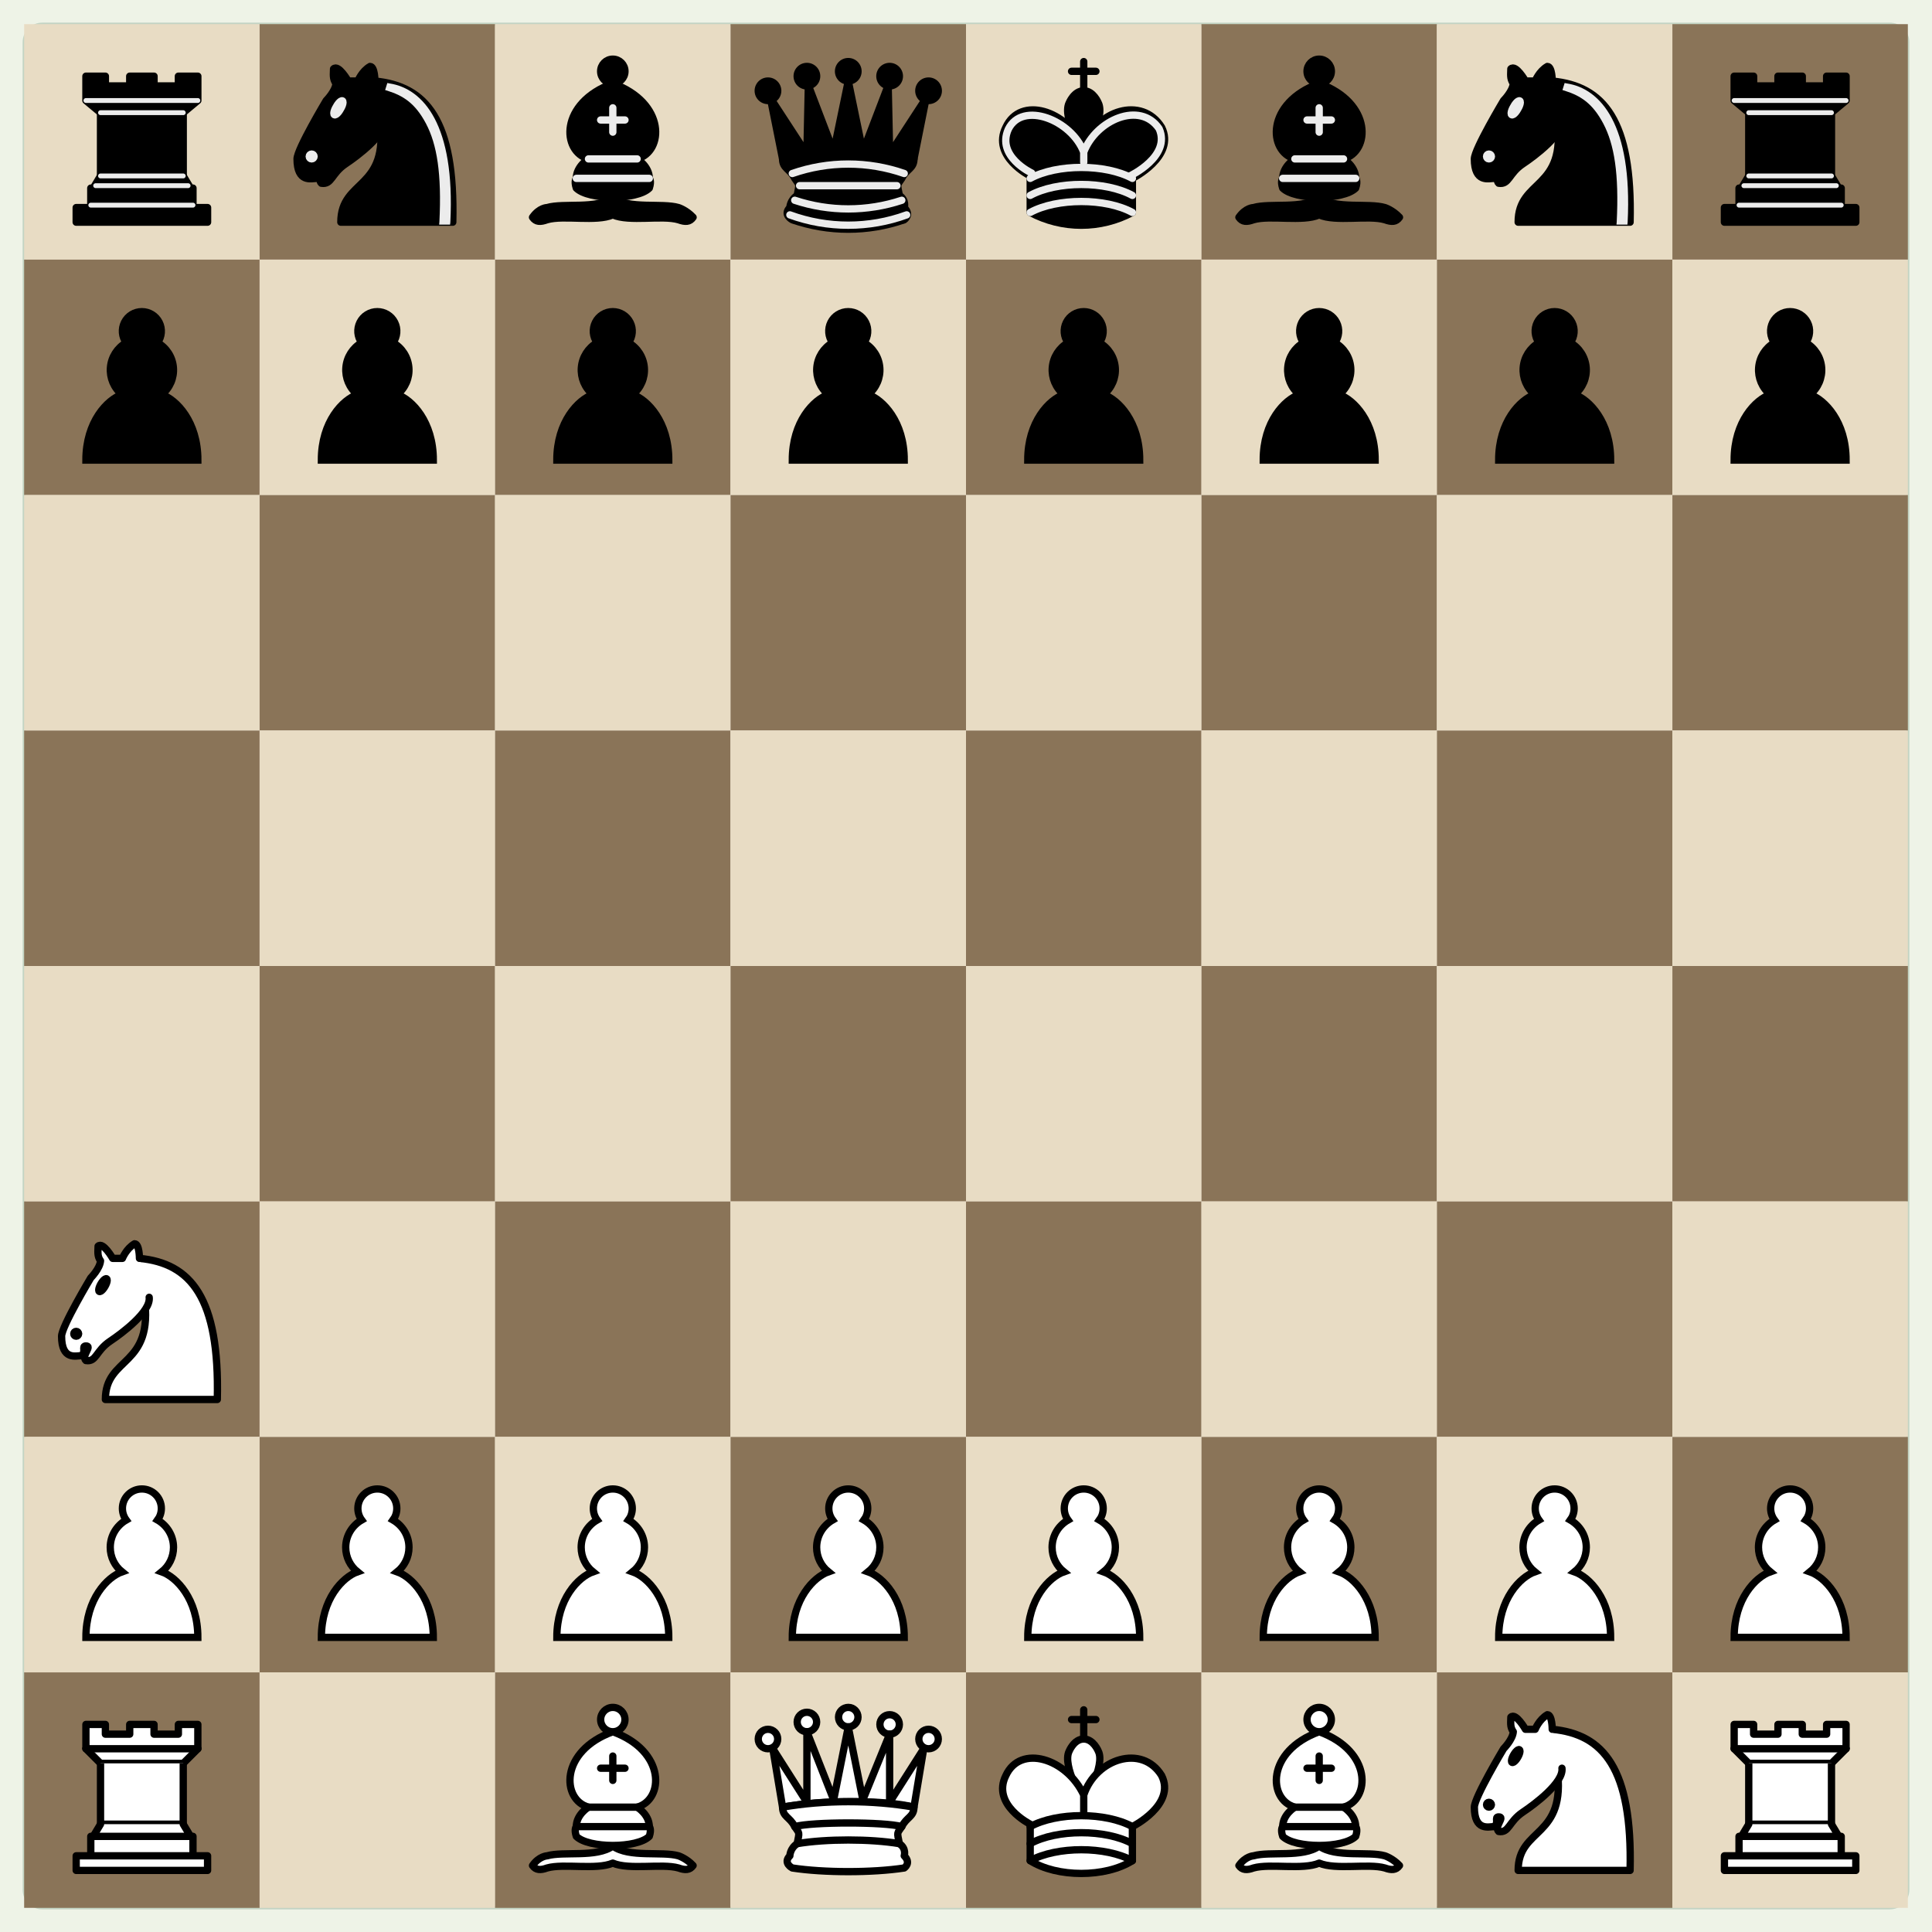
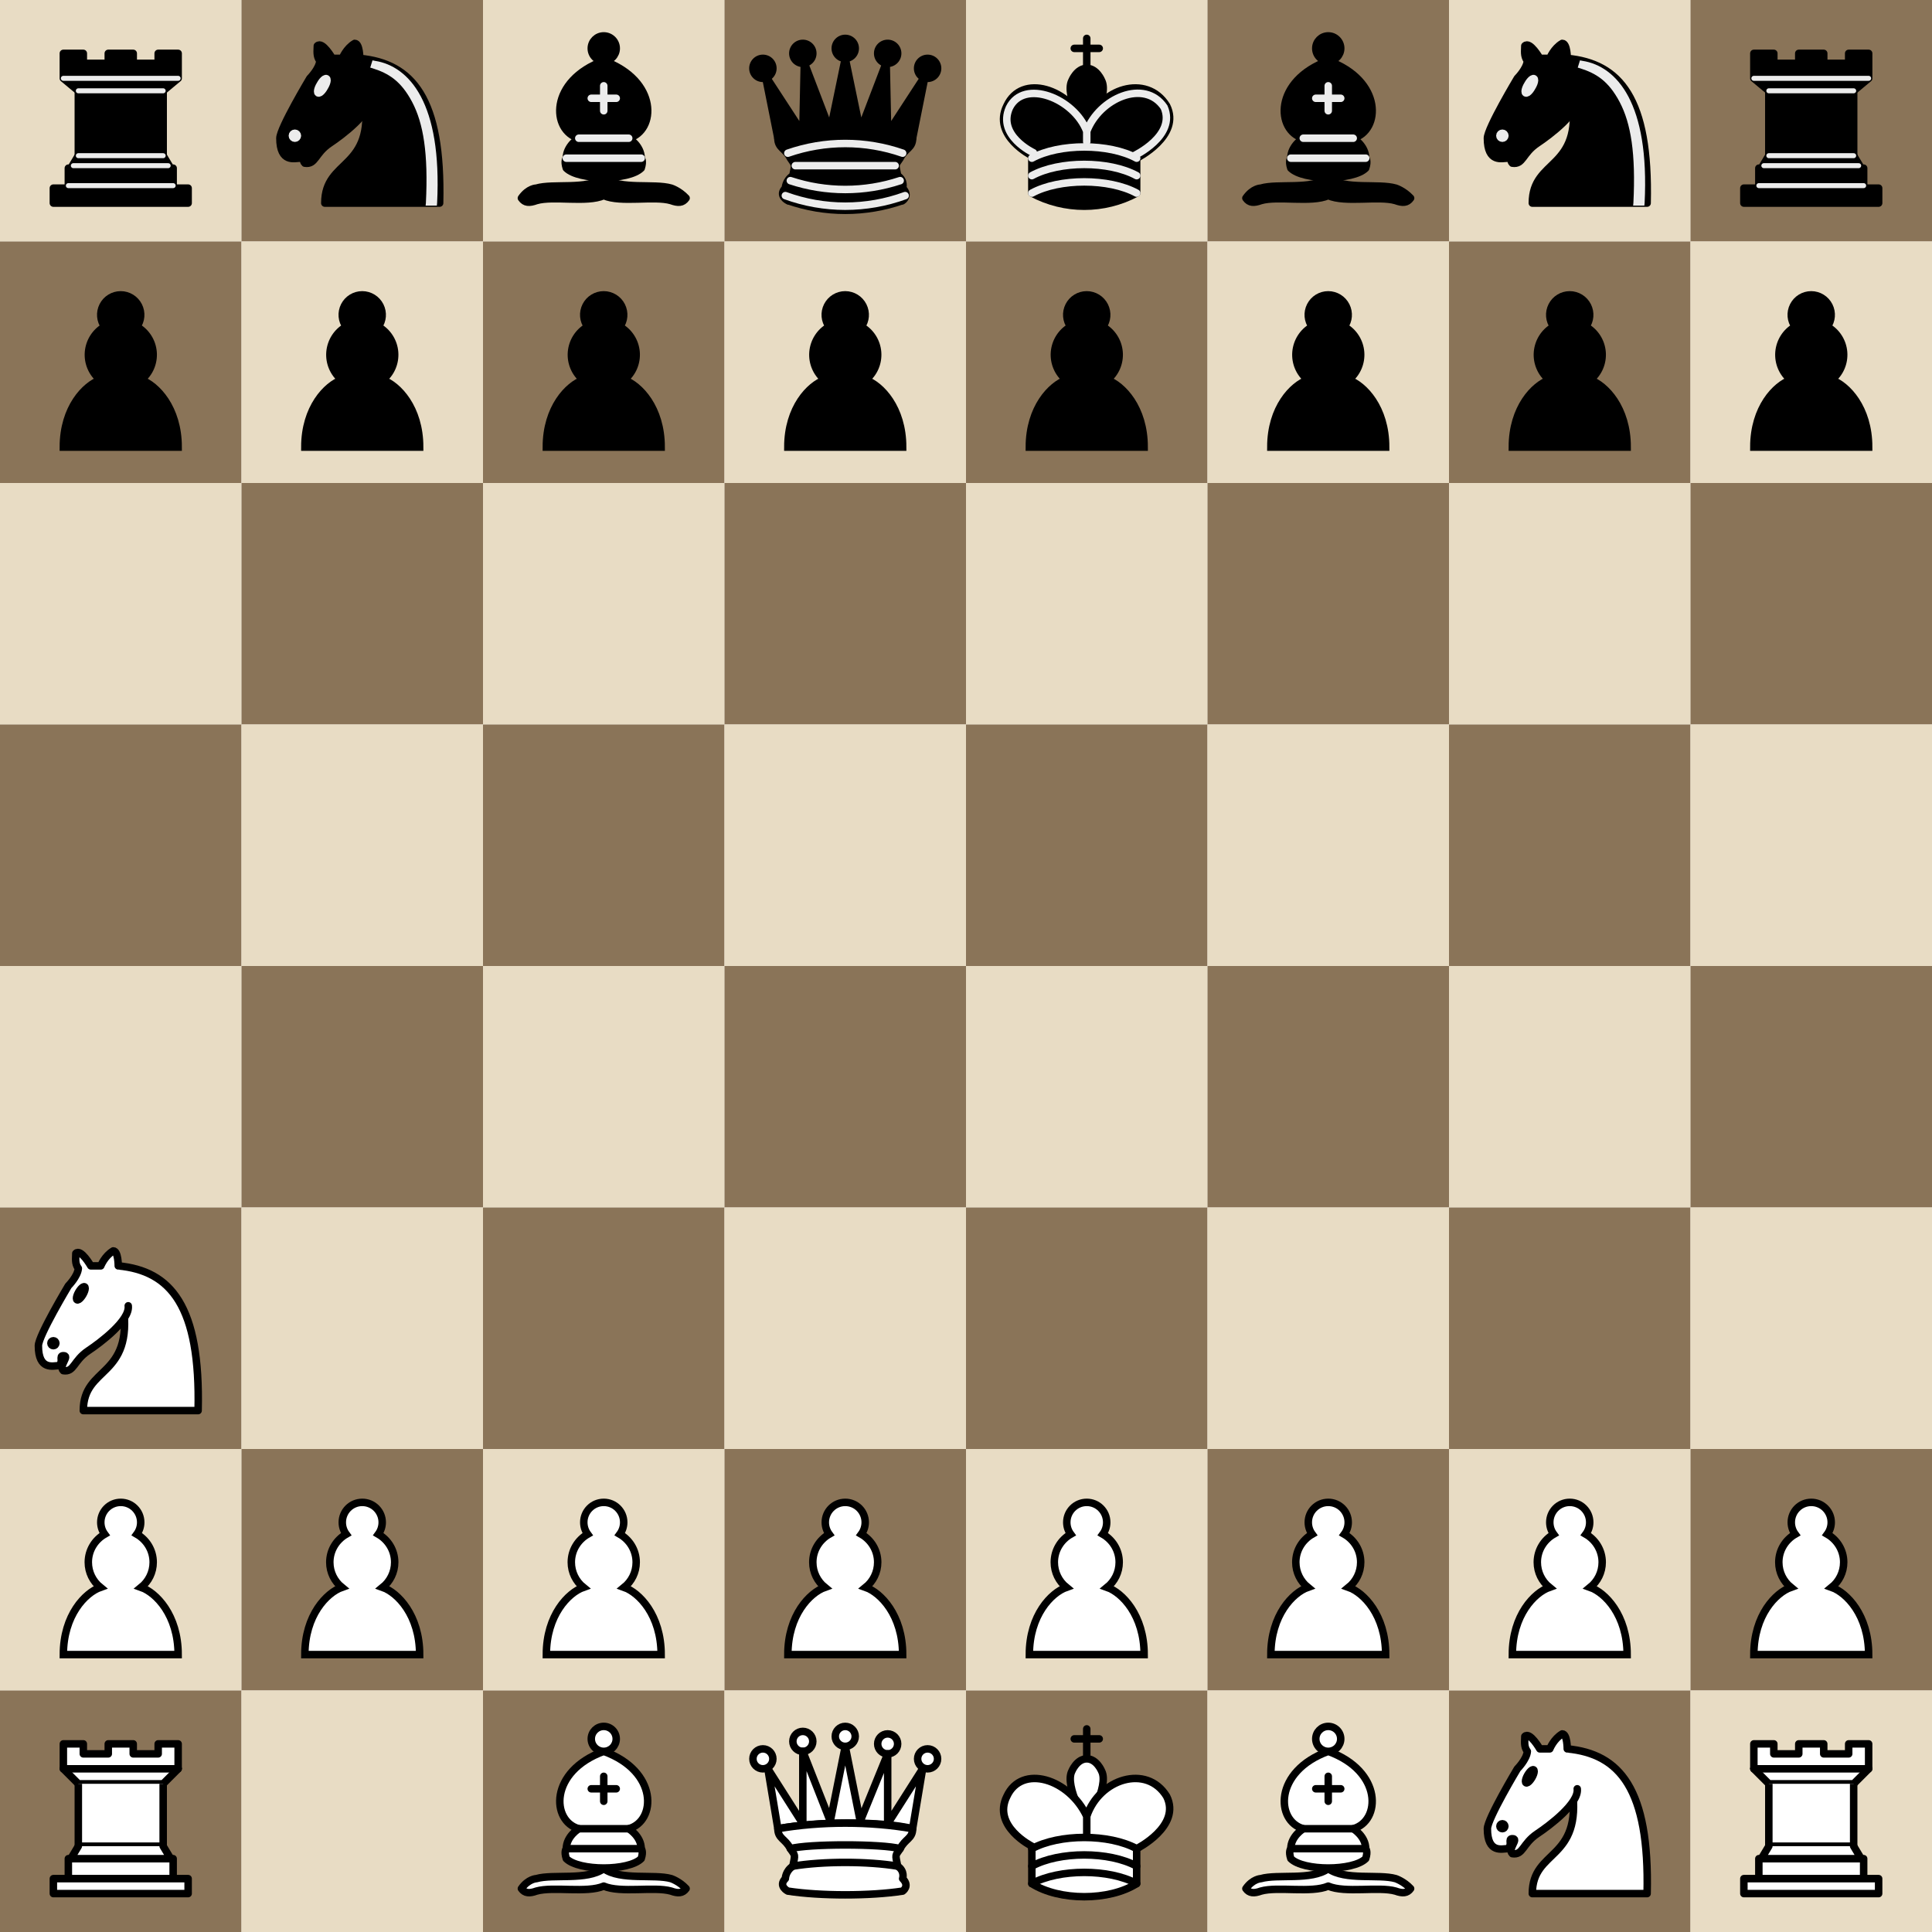
<svg xmlns="http://www.w3.org/2000/svg" width="640" height="640" viewBox="0 0 640 640" role="img" aria-label="Antichess Endgames Theory">
  <defs>
    <symbol id="piece-wk" viewBox="0 0 45 45">
      <g fill="none" fill-rule="evenodd" stroke="#000" stroke-linecap="round" stroke-linejoin="round" stroke-width="1.5">
        <path stroke-linejoin="miter" d="M22.5 11.63V6M20 8h5" />
        <path fill="#fff" stroke-linecap="butt" stroke-linejoin="miter" d="M22.5 25s4.5-7.5 3-10.5c0 0-1-2.5-3-2.5s-3 2.5-3 2.5c-1.5 3 3 10.5 3 10.5" />
        <path fill="#fff" d="M11.5 37c5.5 3.5 15.5 3.5 21 0v-7s9-4.5 6-10.5c-4-6.5-13.5-3.5-16 4V27v-3.5c-3.5-7.5-13-10.5-16-4-3 6 5 10 5 10z" />
        <path d="M11.5 30c5.5-3 15.5-3 21 0m-21 3.5c5.5-3 15.5-3 21 0m-21 3.5c5.5-3 15.5-3 21 0" />
      </g>
    </symbol>
    <symbol id="piece-wq" viewBox="0 0 45 45">
      <g fill="#fff" fill-rule="evenodd" stroke="#000" stroke-linecap="round" stroke-linejoin="round" stroke-width="1.5">
        <path d="M8 12a2 2 0 1 1-4 0 2 2 0 1 1 4 0m16.5-4.5a2 2 0 1 1-4 0 2 2 0 1 1 4 0M41 12a2 2 0 1 1-4 0 2 2 0 1 1 4 0M16 8.5a2 2 0 1 1-4 0 2 2 0 1 1 4 0M33 9a2 2 0 1 1-4 0 2 2 0 1 1 4 0" />
        <path stroke-linecap="butt" d="M9 26c8.5-1.5 21-1.5 27 0l2-12-7 11V11l-5.5 13.5-3-15-3 15-5.5-14V25L7 14z" />
        <path stroke-linecap="butt" d="M9 26c0 2 1.5 2 2.5 4 1 1.5 1 1 .5 3.5-1.5 1-1.5 2.5-1.5 2.5-1.5 1.5.5 2.5.5 2.5 6.5 1 16.5 1 23 0 0 0 1.5-1 0-2.5 0 0 .5-1.5-1-2.5-.5-2.5-.5-2 .5-3.5 1-2 2.5-2 2.5-4-8.5-1.5-18.5-1.5-27 0z" />
        <path fill="none" d="M11.5 30c3.5-1 18.5-1 22 0M12 33.5c6-1 15-1 21 0" />
      </g>
    </symbol>
    <symbol id="piece-wr" viewBox="0 0 45 45">
      <g fill="#fff" fill-rule="evenodd" stroke="#000" stroke-linecap="round" stroke-linejoin="round" stroke-width="1.5">
        <path stroke-linecap="butt" d="M9 39h27v-3H9zm3-3v-4h21v4zm-1-22V9h4v2h5V9h5v2h5V9h4v5" />
        <path d="m34 14-3 3H14l-3-3" />
        <path stroke-linecap="butt" stroke-linejoin="miter" d="M31 17v12.5H14V17" />
        <path d="m31 29.5 1.5 2.5h-20l1.5-2.5" />
        <path fill="none" stroke-linejoin="miter" d="M11 14h23" />
      </g>
    </symbol>
    <symbol id="piece-wb" viewBox="0 0 45 45">
      <g fill="none" fill-rule="evenodd" stroke="#000" stroke-linecap="round" stroke-linejoin="round" stroke-width="1.5">
        <g fill="#fff" stroke-linecap="butt">
          <path d="M9 36c3.39-.97 10.11.43 13.5-2 3.39 2.43 10.11 1.03 13.5 2 0 0 1.65.54 3 2-.68.97-1.65.99-3 .5-3.39-.97-10.11.46-13.5-1-3.39 1.46-10.11.03-13.5 1-1.35.49-2.32.47-3-.5 1.35-1.94 3-2 3-2z" />
          <path d="M15 32c2.5 2.5 12.5 2.5 15 0 .5-1.5 0-2 0-2 0-2.5-2.5-4-2.5-4 5.5-1.5 6-11.5-5-15.5-11 4-10.5 14-5 15.5 0 0-2.5 1.5-2.5 4 0 0-.5.5 0 2z" />
          <path d="M25 8a2.5 2.5 0 1 1-5 0 2.5 2.5 0 1 1 5 0z" />
        </g>
        <path stroke-linejoin="miter" d="M17.5 26h10M15 30h15m-7.5-14.5v5M20 18h5" />
      </g>
    </symbol>
    <symbol id="piece-wn" viewBox="0 0 45 45">
      <g fill="none" fill-rule="evenodd" stroke="#000" stroke-linecap="round" stroke-linejoin="round" stroke-width="1.5">
        <path fill="#fff" d="M22 10c10.5 1 16.5 8 16 29H15c0-9 10-6.5 8-21" />
        <path fill="#fff" d="M24 18c.38 2.91-5.55 7.37-8 9-3 2-2.82 4.34-5 4-1.042-.94 1.41-3.04 0-3-1 0 .19 1.23-1 2-1 0-4.003 1-4-4 0-2 6-12 6-12s1.89-1.9 2-3.5c-.73-.994-.5-2-.5-3 1-1 3 2.5 3 2.5h2s.78-1.992 2.5-3c1 0 1 3 1 3" />
        <path fill="#000" d="M9.5 25.5a.5.5 0 1 1-1 0 .5.5 0 1 1 1 0m5.433-9.75a.5 1.5 30 1 1-.866-.5.5 1.5 30 1 1 .866.5" />
      </g>
    </symbol>
    <symbol id="piece-wp" viewBox="0 0 45 45">
      <path fill="#fff" stroke="#000" stroke-linecap="round" stroke-width="1.5" d="M22.5 9c-2.21 0-4 1.79-4 4 0 .89.29 1.71.78 2.38C17.33 16.5 16 18.59 16 21c0 2.03.94 3.84 2.41 5.03-3 1.06-7.41 5.55-7.41 13.47h23c0-7.92-4.41-12.41-7.41-13.47 1.47-1.19 2.41-3 2.41-5.03 0-2.41-1.33-4.5-3.28-5.62.49-.67.78-1.49.78-2.38 0-2.21-1.79-4-4-4z" />
    </symbol>
    <symbol id="piece-bk" viewBox="0 0 45 45">
      <g fill="none" fill-rule="evenodd" stroke="#000" stroke-linecap="round" stroke-linejoin="round" stroke-width="1.5">
        <path stroke-linejoin="miter" d="M22.5 11.6V6" />
        <path fill="#000" stroke-linecap="butt" stroke-linejoin="miter" d="M22.5 25s4.5-7.5 3-10.5c0 0-1-2.5-3-2.5s-3 2.5-3 2.5c-1.5 3 3 10.5 3 10.5" />
        <path fill="#000" d="M11.5 37a22.3 22.3 0 0 0 21 0v-7s9-4.5 6-10.5c-4-6.5-13.5-3.5-16 4V27v-3.5c-3.5-7.5-13-10.5-16-4-3 6 5 10 5 10z" />
        <path stroke-linejoin="miter" d="M20 8h5" />
        <path stroke="#ececec" d="M32 29.5s8.5-4 6-9.7C34.1 14 25 18 22.5 24.6v2.1-2.1C20 18 9.9 14 7 19.9c-2.5 5.6 4.8 9 4.8 9" />
        <path stroke="#ececec" d="M11.5 30c5.5-3 15.5-3 21 0m-21 3.5c5.5-3 15.5-3 21 0m-21 3.5c5.5-3 15.5-3 21 0" />
      </g>
    </symbol>
    <symbol id="piece-bq" viewBox="0 0 45 45">
      <g fill-rule="evenodd" stroke="#000" stroke-linecap="round" stroke-linejoin="round" stroke-width="1.5">
        <g stroke="none">
          <circle cx="6" cy="12" r="2.75" />
          <circle cx="14" cy="9" r="2.75" />
          <circle cx="22.5" cy="8" r="2.75" />
          <circle cx="31" cy="9" r="2.75" />
          <circle cx="39" cy="12" r="2.75" />
        </g>
        <path stroke-linecap="butt" d="M9 26c8.5-1.5 21-1.5 27 0l2.5-12.5L31 25l-.3-14.1-5.2 13.6-3-14.5-3 14.5-5.2-13.6L14 25 6.5 13.5z" />
        <path stroke-linecap="butt" d="M9 26c0 2 1.5 2 2.5 4 1 1.5 1 1 .5 3.5-1.5 1-1.5 2.5-1.5 2.5-1.5 1.5.5 2.5.5 2.5 6.5 1 16.5 1 23 0 0 0 1.5-1 0-2.5 0 0 .5-1.5-1-2.5-.5-2.5-.5-2 .5-3.5 1-2 2.5-2 2.5-4-8.5-1.5-18.5-1.5-27 0z" />
        <path fill="none" stroke-linecap="butt" d="M11 38.5a35 35 1 0 0 23 0" />
        <path fill="none" stroke="#ececec" d="M11 29a35 35 1 0 1 23 0m-21.5 2.5h20m-21 3a35 35 1 0 0 22 0m-23 3a35 35 1 0 0 24 0" />
      </g>
    </symbol>
    <symbol id="piece-br" viewBox="0 0 45 45">
      <g fill-rule="evenodd" stroke="#000" stroke-linecap="round" stroke-linejoin="round" stroke-width="1.5">
        <path stroke-linecap="butt" d="M9 39h27v-3H9zm3.5-7 1.5-2.5h17l1.5 2.5zm-.5 4v-4h21v4z" />
        <path stroke-linecap="butt" stroke-linejoin="miter" d="M14 29.5v-13h17v13z" />
        <path stroke-linecap="butt" d="M14 16.5 11 14h23l-3 2.5zM11 14V9h4v2h5V9h5v2h5V9h4v5z" />
        <path fill="none" stroke="#ececec" stroke-linejoin="miter" stroke-width="1" d="M12 35.5h21m-20-4h19m-18-2h17m-17-13h17M11 14h23" />
      </g>
    </symbol>
    <symbol id="piece-bb" viewBox="0 0 45 45">
      <g fill="none" fill-rule="evenodd" stroke="#000" stroke-linecap="round" stroke-linejoin="round" stroke-width="1.5">
        <g fill="#000" stroke-linecap="butt">
          <path d="M9 36c3.4-1 10.1.4 13.5-2 3.4 2.4 10.1 1 13.5 2 0 0 1.6.5 3 2-.7 1-1.6 1-3 .5-3.4-1-10.1.5-13.5-1-3.4 1.5-10.1 0-13.5 1-1.4.5-2.3.5-3-.5 1.4-2 3-2 3-2z" />
          <path d="M15 32c2.5 2.5 12.5 2.5 15 0 .5-1.5 0-2 0-2 0-2.5-2.5-4-2.5-4 5.5-1.5 6-11.5-5-15.5-11 4-10.5 14-5 15.5 0 0-2.5 1.5-2.5 4 0 0-.5.5 0 2z" />
          <path d="M25 8a2.5 2.5 0 1 1-5 0 2.5 2.5 0 1 1 5 0z" />
        </g>
        <path stroke="#ececec" stroke-linejoin="miter" d="M17.5 26h10M15 30h15m-7.5-14.5v5M20 18h5" />
      </g>
    </symbol>
    <symbol id="piece-bn" viewBox="0 0 45 45">
      <g fill="none" fill-rule="evenodd" stroke="#000" stroke-linecap="round" stroke-linejoin="round" stroke-width="1.5">
        <path fill="#000" d="M22 10c10.5 1 16.5 8 16 29H15c0-9 10-6.5 8-21" />
        <path fill="#000" d="M24 18c.38 2.91-5.55 7.37-8 9-3 2-2.82 4.34-5 4-1.04-.94 1.41-3.04 0-3-1 0 .19 1.23-1 2-1 0-4 1-4-4 0-2 6-12 6-12s1.89-1.9 2-3.5c-.73-1-.5-2-.5-3 1-1 3 2.5 3 2.5h2s.78-2 2.5-3c1 0 1 3 1 3" />
        <path fill="#ececec" stroke="#ececec" d="M9.5 25.5a.5.5 0 1 1-1 0 .5.5 0 1 1 1 0m5.43-9.75a.5 1.5 30 1 1-.86-.5.5 1.5 30 1 1 .86.5" />
        <path fill="#ececec" stroke="none" d="m24.55 10.4-.45 1.45.5.15c3.15 1 5.65 2.49 7.9 6.75S35.75 29.06 35.25 39l-.05.5h2.25l.05-.5c.5-10.06-.88-16.85-3.25-21.34s-5.79-6.64-9.19-7.16z" />
      </g>
    </symbol>
    <symbol id="piece-bp" viewBox="0 0 45 45">
      <path stroke="#000" stroke-linecap="round" stroke-width="1.5" d="M22.5 9a4 4 0 0 0-3.22 6.38 6.48 6.48 0 0 0-.87 10.65c-3 1.06-7.41 5.55-7.41 13.47h23c0-7.92-4.41-12.41-7.41-13.47a6.46 6.46 0 0 0-.87-10.65A4.01 4.01 0 0 0 22.5 9z" />
    </symbol>
  </defs>
-   <rect width="640" height="640" fill="#eef3e7" />
-   <rect x="8" y="8" width="624" height="624" rx="6" fill="#f7f3e8" stroke="#b8cbbb" stroke-opacity="0.8" />
-   <rect x="8" y="8" width="78" height="78" fill="#e8dcc4" />
-   <rect x="86" y="8" width="78" height="78" fill="#8a7458" />
-   <rect x="164" y="8" width="78" height="78" fill="#e8dcc4" />
-   <rect x="242" y="8" width="78" height="78" fill="#8a7458" />
-   <rect x="320" y="8" width="78" height="78" fill="#e8dcc4" />
-   <rect x="398" y="8" width="78" height="78" fill="#8a7458" />
-   <rect x="476" y="8" width="78" height="78" fill="#e8dcc4" />
-   <rect x="554" y="8" width="78" height="78" fill="#8a7458" />
-   <rect x="8" y="86" width="78" height="78" fill="#8a7458" />
-   <rect x="86" y="86" width="78" height="78" fill="#e8dcc4" />
-   <rect x="164" y="86" width="78" height="78" fill="#8a7458" />
-   <rect x="242" y="86" width="78" height="78" fill="#e8dcc4" />
-   <rect x="320" y="86" width="78" height="78" fill="#8a7458" />
-   <rect x="398" y="86" width="78" height="78" fill="#e8dcc4" />
-   <rect x="476" y="86" width="78" height="78" fill="#8a7458" />
-   <rect x="554" y="86" width="78" height="78" fill="#e8dcc4" />
-   <rect x="8" y="164" width="78" height="78" fill="#e8dcc4" />
-   <rect x="86" y="164" width="78" height="78" fill="#8a7458" />
-   <rect x="164" y="164" width="78" height="78" fill="#e8dcc4" />
-   <rect x="242" y="164" width="78" height="78" fill="#8a7458" />
-   <rect x="320" y="164" width="78" height="78" fill="#e8dcc4" />
-   <rect x="398" y="164" width="78" height="78" fill="#8a7458" />
-   <rect x="476" y="164" width="78" height="78" fill="#e8dcc4" />
-   <rect x="554" y="164" width="78" height="78" fill="#8a7458" />
-   <rect x="8" y="242" width="78" height="78" fill="#8a7458" />
-   <rect x="86" y="242" width="78" height="78" fill="#e8dcc4" />
-   <rect x="164" y="242" width="78" height="78" fill="#8a7458" />
-   <rect x="242" y="242" width="78" height="78" fill="#e8dcc4" />
-   <rect x="320" y="242" width="78" height="78" fill="#8a7458" />
-   <rect x="398" y="242" width="78" height="78" fill="#e8dcc4" />
-   <rect x="476" y="242" width="78" height="78" fill="#8a7458" />
-   <rect x="554" y="242" width="78" height="78" fill="#e8dcc4" />
-   <rect x="8" y="320" width="78" height="78" fill="#e8dcc4" />
-   <rect x="86" y="320" width="78" height="78" fill="#8a7458" />
-   <rect x="164" y="320" width="78" height="78" fill="#e8dcc4" />
-   <rect x="242" y="320" width="78" height="78" fill="#8a7458" />
-   <rect x="320" y="320" width="78" height="78" fill="#e8dcc4" />
-   <rect x="398" y="320" width="78" height="78" fill="#8a7458" />
-   <rect x="476" y="320" width="78" height="78" fill="#e8dcc4" />
-   <rect x="554" y="320" width="78" height="78" fill="#8a7458" />
-   <rect x="8" y="398" width="78" height="78" fill="#8a7458" />
-   <rect x="86" y="398" width="78" height="78" fill="#e8dcc4" />
-   <rect x="164" y="398" width="78" height="78" fill="#8a7458" />
-   <rect x="242" y="398" width="78" height="78" fill="#e8dcc4" />
-   <rect x="320" y="398" width="78" height="78" fill="#8a7458" />
-   <rect x="398" y="398" width="78" height="78" fill="#e8dcc4" />
-   <rect x="476" y="398" width="78" height="78" fill="#8a7458" />
-   <rect x="554" y="398" width="78" height="78" fill="#e8dcc4" />
-   <rect x="8" y="476" width="78" height="78" fill="#e8dcc4" />
-   <rect x="86" y="476" width="78" height="78" fill="#8a7458" />
-   <rect x="164" y="476" width="78" height="78" fill="#e8dcc4" />
-   <rect x="242" y="476" width="78" height="78" fill="#8a7458" />
-   <rect x="320" y="476" width="78" height="78" fill="#e8dcc4" />
-   <rect x="398" y="476" width="78" height="78" fill="#8a7458" />
-   <rect x="476" y="476" width="78" height="78" fill="#e8dcc4" />
-   <rect x="554" y="476" width="78" height="78" fill="#8a7458" />
-   <rect x="8" y="554" width="78" height="78" fill="#8a7458" />
-   <rect x="86" y="554" width="78" height="78" fill="#e8dcc4" />
-   <rect x="164" y="554" width="78" height="78" fill="#8a7458" />
-   <rect x="242" y="554" width="78" height="78" fill="#e8dcc4" />
-   <rect x="320" y="554" width="78" height="78" fill="#8a7458" />
-   <rect x="398" y="554" width="78" height="78" fill="#e8dcc4" />
-   <rect x="476" y="554" width="78" height="78" fill="#8a7458" />
-   <rect x="554" y="554" width="78" height="78" fill="#e8dcc4" />
-   <use href="#piece-br" x="10.73" y="10.73" width="72.54" height="72.54" />
-   <use href="#piece-bn" x="88.73" y="10.73" width="72.54" height="72.54" />
-   <use href="#piece-bb" x="166.73" y="10.73" width="72.54" height="72.54" />
-   <use href="#piece-bq" x="244.73" y="10.73" width="72.54" height="72.54" />
-   <use href="#piece-bk" x="322.73" y="10.73" width="72.54" height="72.54" />
-   <use href="#piece-bb" x="400.73" y="10.73" width="72.54" height="72.54" />
-   <use href="#piece-bn" x="478.73" y="10.73" width="72.54" height="72.54" />
-   <use href="#piece-br" x="556.73" y="10.73" width="72.54" height="72.54" />
-   <use href="#piece-bp" x="10.73" y="88.73" width="72.54" height="72.54" />
-   <use href="#piece-bp" x="88.73" y="88.73" width="72.54" height="72.54" />
-   <use href="#piece-bp" x="166.73" y="88.73" width="72.54" height="72.54" />
-   <use href="#piece-bp" x="244.73" y="88.73" width="72.54" height="72.54" />
-   <use href="#piece-bp" x="322.73" y="88.73" width="72.54" height="72.54" />
-   <use href="#piece-bp" x="400.73" y="88.73" width="72.54" height="72.54" />
-   <use href="#piece-bp" x="478.73" y="88.73" width="72.54" height="72.54" />
-   <use href="#piece-bp" x="556.73" y="88.73" width="72.54" height="72.54" />
-   <use href="#piece-wn" x="10.73" y="400.73" width="72.54" height="72.54" />
-   <use href="#piece-wp" x="10.73" y="478.73" width="72.54" height="72.54" />
-   <use href="#piece-wp" x="88.73" y="478.73" width="72.54" height="72.54" />
-   <use href="#piece-wp" x="166.73" y="478.73" width="72.54" height="72.54" />
-   <use href="#piece-wp" x="244.73" y="478.73" width="72.54" height="72.54" />
-   <use href="#piece-wp" x="322.73" y="478.73" width="72.54" height="72.54" />
-   <use href="#piece-wp" x="400.73" y="478.73" width="72.54" height="72.54" />
-   <use href="#piece-wp" x="478.73" y="478.73" width="72.54" height="72.54" />
-   <use href="#piece-wp" x="556.73" y="478.73" width="72.54" height="72.54" />
-   <use href="#piece-wr" x="10.73" y="556.73" width="72.54" height="72.54" />
-   <use href="#piece-wb" x="166.73" y="556.73" width="72.54" height="72.54" />
-   <use href="#piece-wq" x="244.73" y="556.73" width="72.54" height="72.54" />
-   <use href="#piece-wk" x="322.73" y="556.73" width="72.54" height="72.54" />
-   <use href="#piece-wb" x="400.73" y="556.73" width="72.54" height="72.54" />
-   <use href="#piece-wn" x="478.73" y="556.73" width="72.54" height="72.54" />
-   <use href="#piece-wr" x="556.73" y="556.73" width="72.54" height="72.54" />
+   <rect width="640" height="640" fill="#fbf7ed" />
+   <rect x="0" y="0" width="80" height="80" fill="#e8dcc4" />
+   <rect x="80" y="0" width="80" height="80" fill="#8a7458" />
+   <rect x="160" y="0" width="80" height="80" fill="#e8dcc4" />
+   <rect x="240" y="0" width="80" height="80" fill="#8a7458" />
+   <rect x="320" y="0" width="80" height="80" fill="#e8dcc4" />
+   <rect x="400" y="0" width="80" height="80" fill="#8a7458" />
+   <rect x="480" y="0" width="80" height="80" fill="#e8dcc4" />
+   <rect x="560" y="0" width="80" height="80" fill="#8a7458" />
+   <rect x="0" y="80" width="80" height="80" fill="#8a7458" />
+   <rect x="80" y="80" width="80" height="80" fill="#e8dcc4" />
+   <rect x="160" y="80" width="80" height="80" fill="#8a7458" />
+   <rect x="240" y="80" width="80" height="80" fill="#e8dcc4" />
+   <rect x="320" y="80" width="80" height="80" fill="#8a7458" />
+   <rect x="400" y="80" width="80" height="80" fill="#e8dcc4" />
+   <rect x="480" y="80" width="80" height="80" fill="#8a7458" />
+   <rect x="560" y="80" width="80" height="80" fill="#e8dcc4" />
+   <rect x="0" y="160" width="80" height="80" fill="#e8dcc4" />
+   <rect x="80" y="160" width="80" height="80" fill="#8a7458" />
+   <rect x="160" y="160" width="80" height="80" fill="#e8dcc4" />
+   <rect x="240" y="160" width="80" height="80" fill="#8a7458" />
+   <rect x="320" y="160" width="80" height="80" fill="#e8dcc4" />
+   <rect x="400" y="160" width="80" height="80" fill="#8a7458" />
+   <rect x="480" y="160" width="80" height="80" fill="#e8dcc4" />
+   <rect x="560" y="160" width="80" height="80" fill="#8a7458" />
+   <rect x="0" y="240" width="80" height="80" fill="#8a7458" />
+   <rect x="80" y="240" width="80" height="80" fill="#e8dcc4" />
+   <rect x="160" y="240" width="80" height="80" fill="#8a7458" />
+   <rect x="240" y="240" width="80" height="80" fill="#e8dcc4" />
+   <rect x="320" y="240" width="80" height="80" fill="#8a7458" />
+   <rect x="400" y="240" width="80" height="80" fill="#e8dcc4" />
+   <rect x="480" y="240" width="80" height="80" fill="#8a7458" />
+   <rect x="560" y="240" width="80" height="80" fill="#e8dcc4" />
+   <rect x="0" y="320" width="80" height="80" fill="#e8dcc4" />
+   <rect x="80" y="320" width="80" height="80" fill="#8a7458" />
+   <rect x="160" y="320" width="80" height="80" fill="#e8dcc4" />
+   <rect x="240" y="320" width="80" height="80" fill="#8a7458" />
+   <rect x="320" y="320" width="80" height="80" fill="#e8dcc4" />
+   <rect x="400" y="320" width="80" height="80" fill="#8a7458" />
+   <rect x="480" y="320" width="80" height="80" fill="#e8dcc4" />
+   <rect x="560" y="320" width="80" height="80" fill="#8a7458" />
+   <rect x="0" y="400" width="80" height="80" fill="#8a7458" />
+   <rect x="80" y="400" width="80" height="80" fill="#e8dcc4" />
+   <rect x="160" y="400" width="80" height="80" fill="#8a7458" />
+   <rect x="240" y="400" width="80" height="80" fill="#e8dcc4" />
+   <rect x="320" y="400" width="80" height="80" fill="#8a7458" />
+   <rect x="400" y="400" width="80" height="80" fill="#e8dcc4" />
+   <rect x="480" y="400" width="80" height="80" fill="#8a7458" />
+   <rect x="560" y="400" width="80" height="80" fill="#e8dcc4" />
+   <rect x="0" y="480" width="80" height="80" fill="#e8dcc4" />
+   <rect x="80" y="480" width="80" height="80" fill="#8a7458" />
+   <rect x="160" y="480" width="80" height="80" fill="#e8dcc4" />
+   <rect x="240" y="480" width="80" height="80" fill="#8a7458" />
+   <rect x="320" y="480" width="80" height="80" fill="#e8dcc4" />
+   <rect x="400" y="480" width="80" height="80" fill="#8a7458" />
+   <rect x="480" y="480" width="80" height="80" fill="#e8dcc4" />
+   <rect x="560" y="480" width="80" height="80" fill="#8a7458" />
+   <rect x="0" y="560" width="80" height="80" fill="#8a7458" />
+   <rect x="80" y="560" width="80" height="80" fill="#e8dcc4" />
+   <rect x="160" y="560" width="80" height="80" fill="#8a7458" />
+   <rect x="240" y="560" width="80" height="80" fill="#e8dcc4" />
+   <rect x="320" y="560" width="80" height="80" fill="#8a7458" />
+   <rect x="400" y="560" width="80" height="80" fill="#e8dcc4" />
+   <rect x="480" y="560" width="80" height="80" fill="#8a7458" />
+   <rect x="560" y="560" width="80" height="80" fill="#e8dcc4" />
+   <use href="#piece-br" x="2.8" y="2.8" width="74.4" height="74.4" />
+   <use href="#piece-bn" x="82.8" y="2.8" width="74.4" height="74.4" />
+   <use href="#piece-bb" x="162.8" y="2.8" width="74.4" height="74.4" />
+   <use href="#piece-bq" x="242.8" y="2.8" width="74.4" height="74.4" />
+   <use href="#piece-bk" x="322.8" y="2.8" width="74.4" height="74.4" />
+   <use href="#piece-bb" x="402.8" y="2.8" width="74.4" height="74.4" />
+   <use href="#piece-bn" x="482.8" y="2.8" width="74.4" height="74.4" />
+   <use href="#piece-br" x="562.8" y="2.8" width="74.4" height="74.4" />
+   <use href="#piece-bp" x="2.8" y="82.8" width="74.4" height="74.4" />
+   <use href="#piece-bp" x="82.8" y="82.8" width="74.4" height="74.4" />
+   <use href="#piece-bp" x="162.8" y="82.8" width="74.4" height="74.4" />
+   <use href="#piece-bp" x="242.8" y="82.8" width="74.4" height="74.4" />
+   <use href="#piece-bp" x="322.8" y="82.8" width="74.4" height="74.4" />
+   <use href="#piece-bp" x="402.8" y="82.8" width="74.4" height="74.4" />
+   <use href="#piece-bp" x="482.8" y="82.8" width="74.4" height="74.4" />
+   <use href="#piece-bp" x="562.8" y="82.8" width="74.4" height="74.4" />
+   <use href="#piece-wn" x="2.8" y="402.8" width="74.4" height="74.4" />
+   <use href="#piece-wp" x="2.8" y="482.8" width="74.4" height="74.4" />
+   <use href="#piece-wp" x="82.8" y="482.8" width="74.4" height="74.4" />
+   <use href="#piece-wp" x="162.8" y="482.8" width="74.4" height="74.4" />
+   <use href="#piece-wp" x="242.8" y="482.8" width="74.4" height="74.4" />
+   <use href="#piece-wp" x="322.8" y="482.8" width="74.4" height="74.4" />
+   <use href="#piece-wp" x="402.8" y="482.8" width="74.4" height="74.4" />
+   <use href="#piece-wp" x="482.8" y="482.8" width="74.4" height="74.4" />
+   <use href="#piece-wp" x="562.8" y="482.8" width="74.4" height="74.4" />
+   <use href="#piece-wr" x="2.8" y="562.8" width="74.4" height="74.4" />
+   <use href="#piece-wb" x="162.8" y="562.8" width="74.4" height="74.4" />
+   <use href="#piece-wq" x="242.8" y="562.8" width="74.4" height="74.4" />
+   <use href="#piece-wk" x="322.8" y="562.8" width="74.4" height="74.4" />
+   <use href="#piece-wb" x="402.8" y="562.8" width="74.4" height="74.4" />
+   <use href="#piece-wn" x="482.8" y="562.8" width="74.4" height="74.4" />
+   <use href="#piece-wr" x="562.8" y="562.8" width="74.4" height="74.4" />
</svg>
